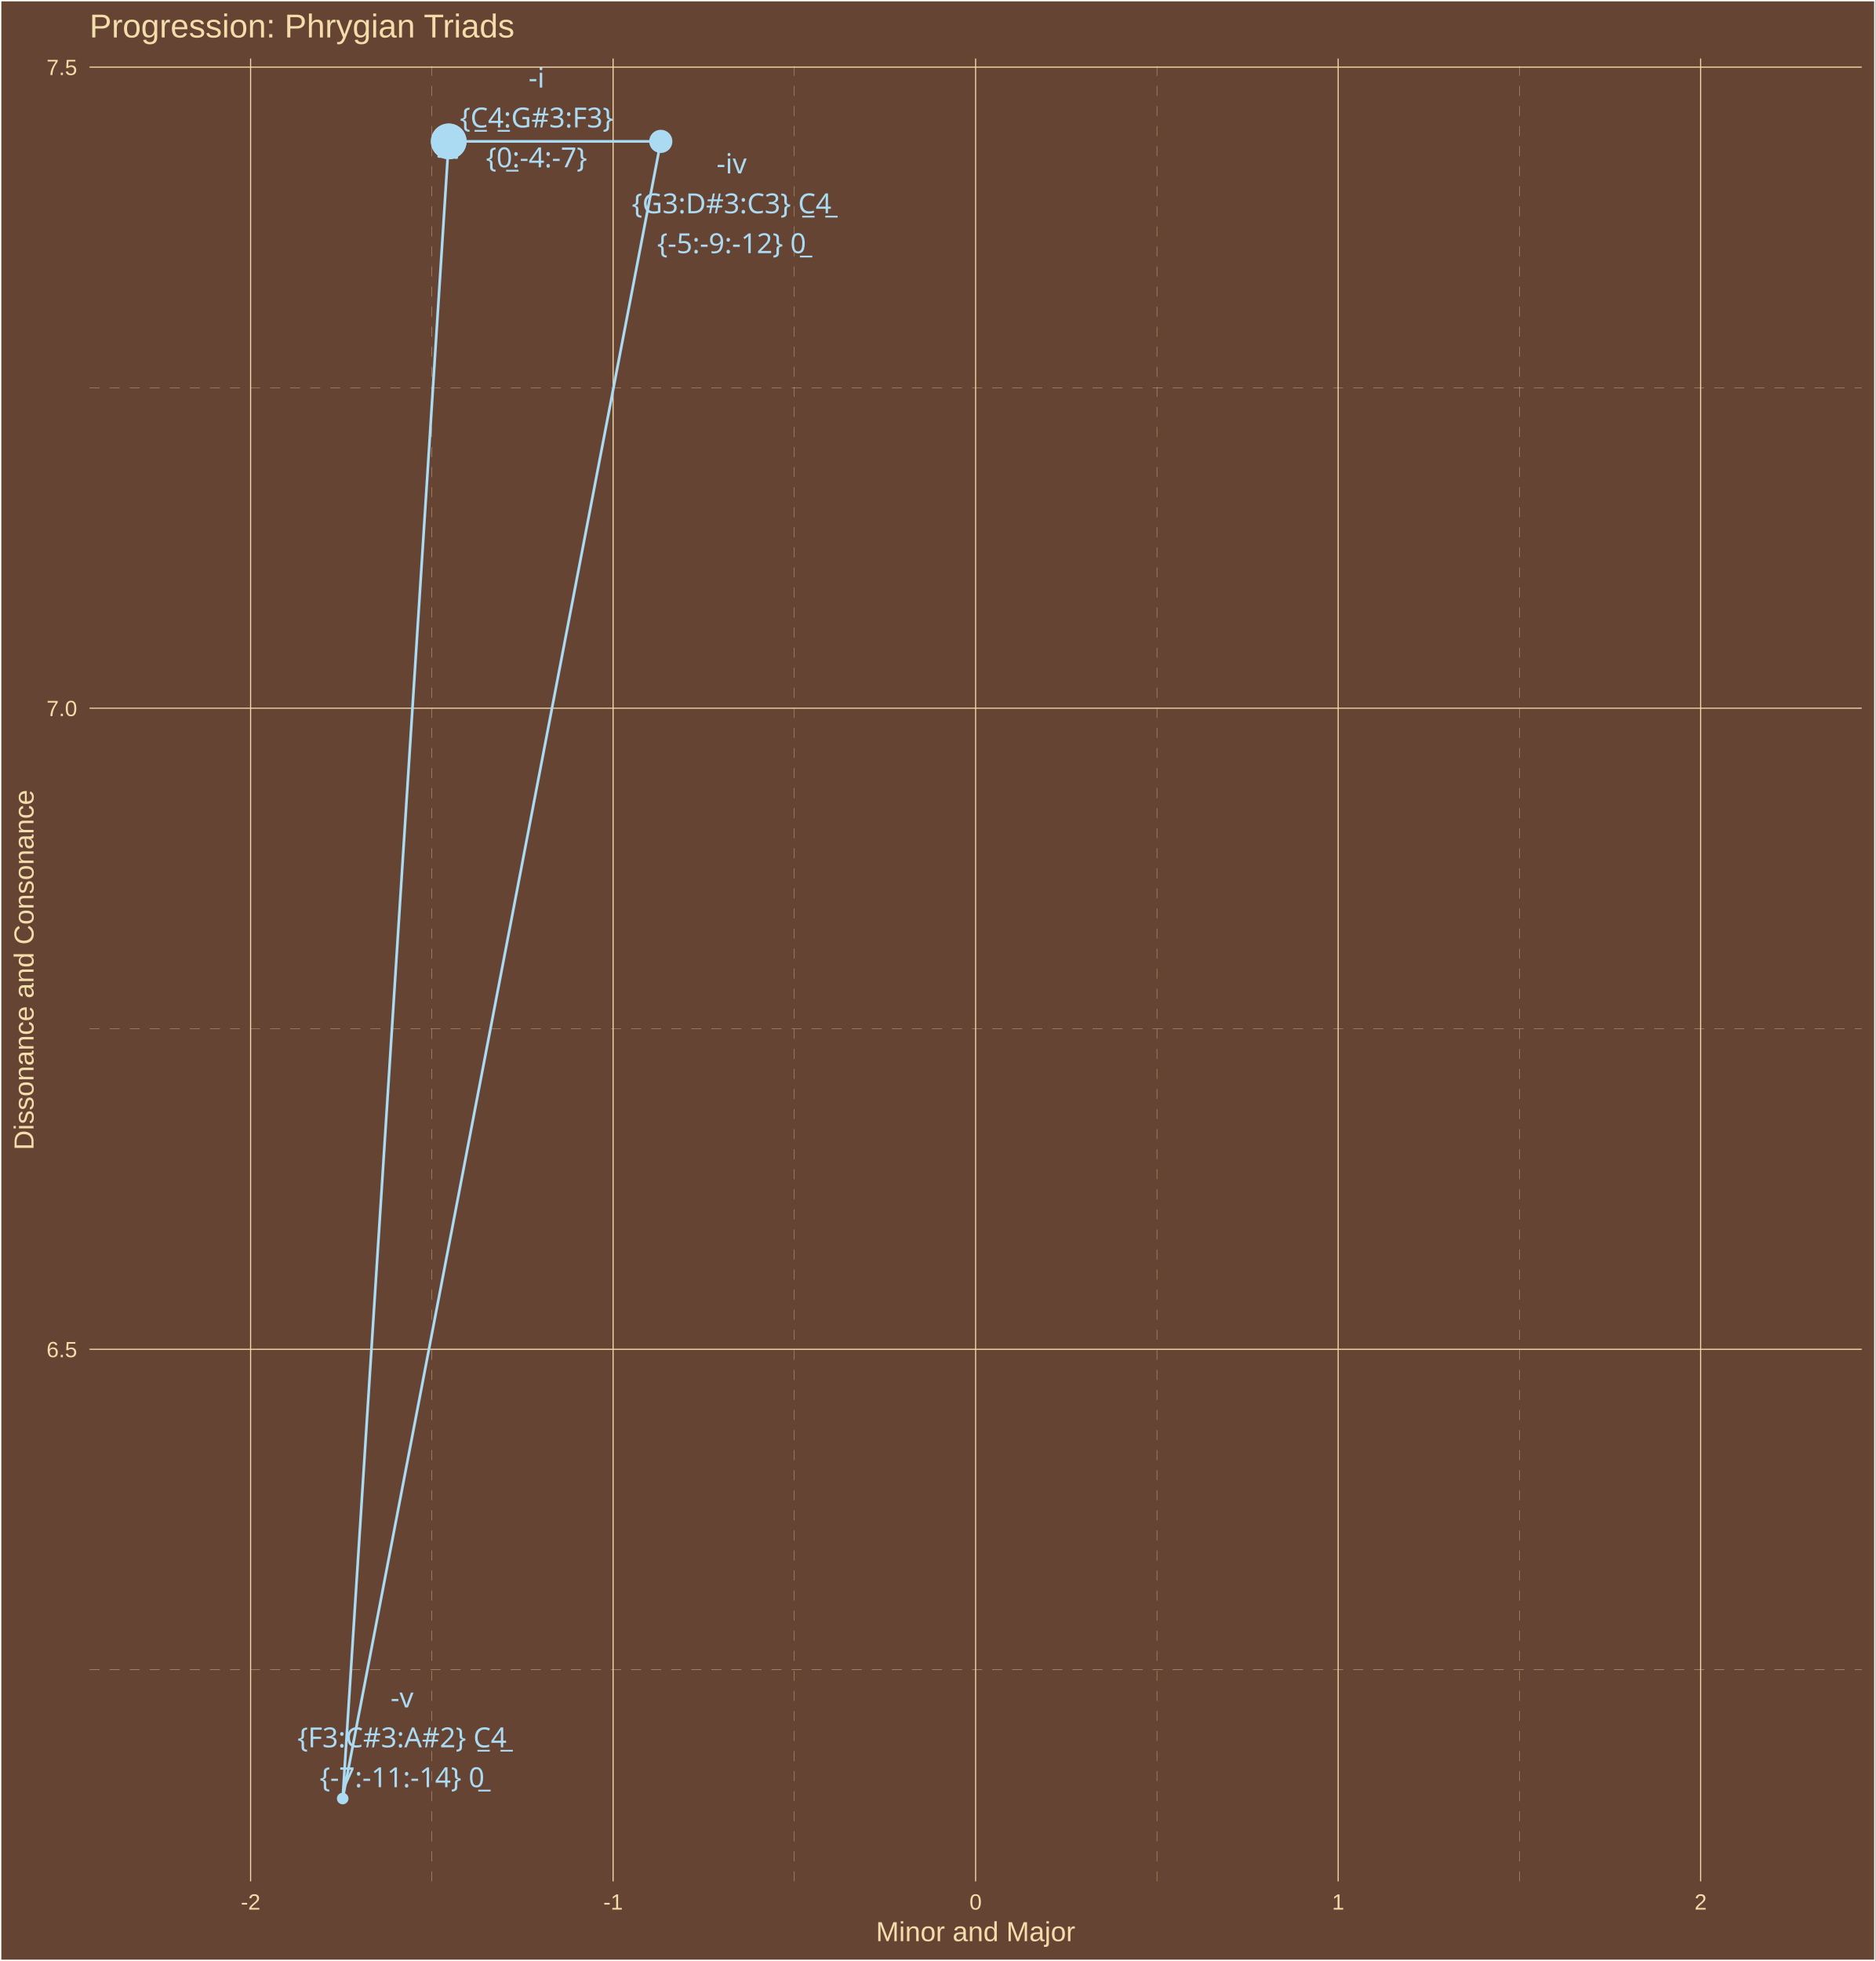
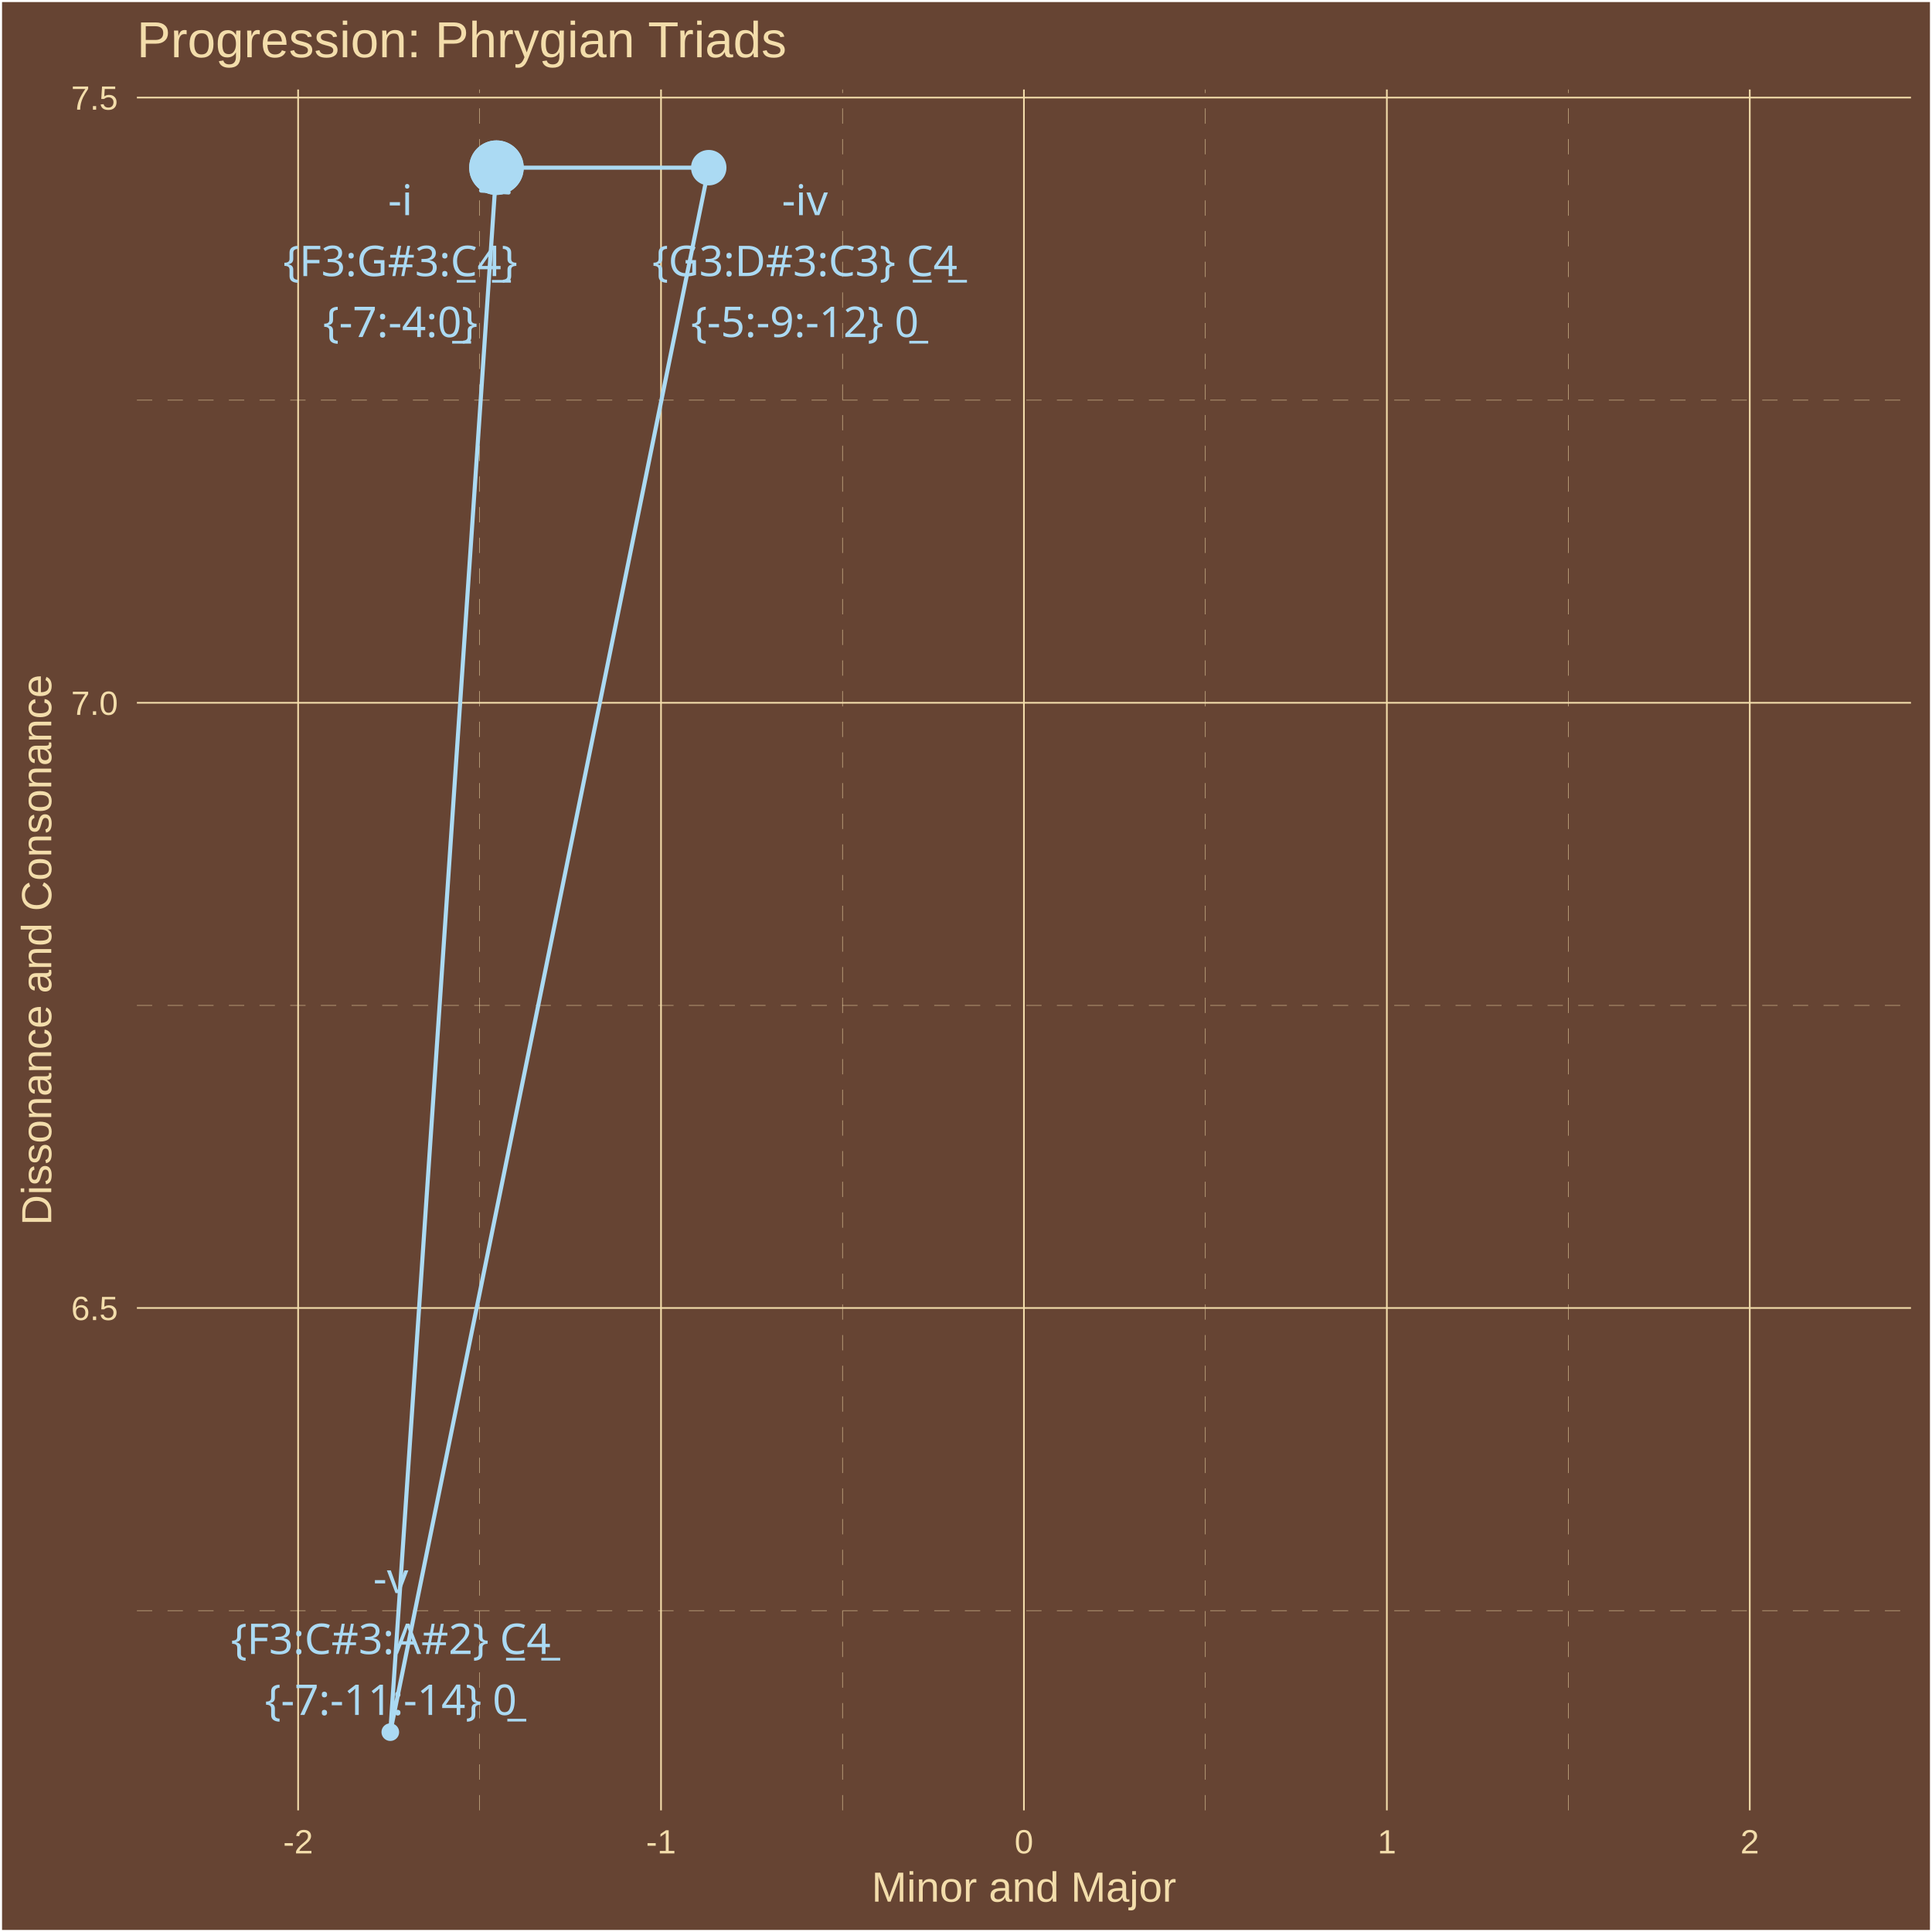
- <svg xmlns="http://www.w3.org/2000/svg" class="svglite" width="748.00pt" height="782.00pt" viewBox="0 0 748.00 782.00">
+ <svg xmlns="http://www.w3.org/2000/svg" class="svglite" width="504.00pt" height="504.00pt" viewBox="0 0 504.00 504.00">
  <defs>
    <style type="text/css">
    .svglite line, .svglite polyline, .svglite polygon, .svglite path, .svglite rect, .svglite circle {
      fill: none;
      stroke: #000000;
      stroke-linecap: round;
      stroke-linejoin: round;
      stroke-miterlimit: 10.00;
    }
    .svglite text {
      white-space: pre;
    }
  </style>
  </defs>
  <rect width="100%" height="100%" style="stroke: none; fill: #664433;" />
  <defs>
-     <clipPath id="cpMC4wMHw3NDguMDB8MC4wMHw3ODIuMDA=">
-       <rect x="0.00" y="0.00" width="748.00" height="782.00" />
+     <clipPath id="cpMC4wMHw1MDQuMDB8MC4wMHw1MDQuMDA=">
+       <rect x="0.00" y="0.00" width="504.00" height="504.00" />
    </clipPath>
  </defs>
-   <g clip-path="url(#cpMC4wMHw3NDguMDB8MC4wMHw3ODIuMDA=)">
-     <rect x="-0" y="0" width="748.00" height="782.00" style="stroke-width: 1.07; stroke: #FFFFFF; fill: #664433;" />
+   <g clip-path="url(#cpMC4wMHw1MDQuMDB8MC4wMHw1MDQuMDA=)">
+     <rect x="-0" y="-0" width="504.00" height="504.00" style="stroke-width: 1.07; stroke: #FFFFFF; fill: #664433;" />
  </g>
  <defs>
-     <clipPath id="cpMzUuNzF8NzQyLjUyfDIzLjM0fDc1MC4yNw==">
-       <rect x="35.71" y="23.34" width="706.81" height="726.93" />
+     <clipPath id="cpMzUuNzF8NDk4LjUyfDIzLjM0fDQ3Mi4yNw==">
+       <rect x="35.71" y="23.34" width="462.81" height="448.93" />
    </clipPath>
  </defs>
-   <g clip-path="url(#cpMzUuNzF8NzQyLjUyfDIzLjM0fDc1MC4yNw==)">
-     <rect x="35.71" y="23.34" width="706.81" height="726.93" style="stroke-width: 1.07; stroke: none; fill: #664433;" />
-     <polyline points="35.71,665.89 742.52,665.89 " style="stroke-width: 0.11; stroke: #F3DDAB; stroke-dasharray: 4.00,4.00; stroke-linecap: butt;" />
-     <polyline points="35.71,410.24 742.52,410.24 " style="stroke-width: 0.11; stroke: #F3DDAB; stroke-dasharray: 4.00,4.00; stroke-linecap: butt;" />
-     <polyline points="35.71,154.59 742.52,154.59 " style="stroke-width: 0.11; stroke: #F3DDAB; stroke-dasharray: 4.00,4.00; stroke-linecap: butt;" />
-     <polyline points="172.24,750.27 172.24,23.34 " style="stroke-width: 0.11; stroke: #F3DDAB; stroke-dasharray: 4.00,4.00; stroke-linecap: butt;" />
-     <polyline points="316.82,750.27 316.82,23.34 " style="stroke-width: 0.11; stroke: #F3DDAB; stroke-dasharray: 4.00,4.00; stroke-linecap: butt;" />
-     <polyline points="461.41,750.27 461.41,23.34 " style="stroke-width: 0.11; stroke: #F3DDAB; stroke-dasharray: 4.00,4.00; stroke-linecap: butt;" />
-     <polyline points="605.99,750.27 605.99,23.34 " style="stroke-width: 0.11; stroke: #F3DDAB; stroke-dasharray: 4.00,4.00; stroke-linecap: butt;" />
-     <polyline points="35.71,538.07 742.52,538.07 " style="stroke-width: 0.43; stroke: #F3DDAB; stroke-linecap: butt;" />
-     <polyline points="35.71,282.42 742.52,282.42 " style="stroke-width: 0.43; stroke: #F3DDAB; stroke-linecap: butt;" />
-     <polyline points="35.71,26.77 742.52,26.77 " style="stroke-width: 0.43; stroke: #F3DDAB; stroke-linecap: butt;" />
-     <polyline points="99.95,750.27 99.95,23.34 " style="stroke-width: 0.43; stroke: #F3DDAB; stroke-linecap: butt;" />
-     <polyline points="244.53,750.27 244.53,23.34 " style="stroke-width: 0.43; stroke: #F3DDAB; stroke-linecap: butt;" />
-     <polyline points="389.11,750.27 389.11,23.34 " style="stroke-width: 0.43; stroke: #F3DDAB; stroke-linecap: butt;" />
-     <polyline points="533.70,750.27 533.70,23.34 " style="stroke-width: 0.43; stroke: #F3DDAB; stroke-linecap: butt;" />
-     <polyline points="678.28,750.27 678.28,23.34 " style="stroke-width: 0.43; stroke: #F3DDAB; stroke-linecap: butt;" />
-     <circle cx="178.97" cy="56.38" r="1.95" style="stroke-width: 0.71; stroke: #ABDAF3; fill: #ABDAF3;" />
-     <circle cx="263.55" cy="56.38" r="1.95" style="stroke-width: 0.71; stroke: #ABDAF3; fill: #ABDAF3;" />
-     <circle cx="136.68" cy="717.22" r="1.95" style="stroke-width: 0.71; stroke: #ABDAF3; fill: #ABDAF3;" />
-     <circle cx="178.97" cy="56.38" r="1.95" style="stroke-width: 0.71; stroke: #ABDAF3; fill: #ABDAF3;" />
-     <circle cx="178.97" cy="56.38" r="6.76" style="stroke-width: 0.71; stroke: #ABDAF3; fill: #ABDAF3;" />
-     <circle cx="263.55" cy="56.38" r="4.27" style="stroke-width: 0.71; stroke: #ABDAF3; fill: #ABDAF3;" />
-     <circle cx="136.68" cy="717.22" r="1.42" style="stroke-width: 0.71; stroke: #ABDAF3; fill: #ABDAF3;" />
-     <circle cx="178.97" cy="56.38" r="6.76" style="stroke-width: 0.71; stroke: #ABDAF3; fill: #ABDAF3;" />
-     <polyline points="178.97,56.38 263.55,56.38 136.68,717.22 178.97,56.38 " style="stroke-width: 1.07; stroke: #ABDAF3; stroke-linecap: butt;" />
-     <polygon points="182.16,62.83 178.97,56.38 174.98,62.37 " style="stroke-width: 1.07; stroke: #ABDAF3; stroke-linecap: butt; fill: #ABDAF3;" />
-     <text x="213.99" y="34.93" text-anchor="middle" style="font-size: 11.04px;fill: #ABDAF3; font-family: &quot;Arial Unicode MS&quot;;" textLength="6.12px" lengthAdjust="spacingAndGlyphs">-i</text>
-     <text x="213.99" y="50.82" text-anchor="middle" style="font-size: 11.04px;fill: #ABDAF3; font-family: &quot;Arial Unicode MS&quot;;" textLength="61.33px" lengthAdjust="spacingAndGlyphs">{C̲4̲:G#3:F3}</text>
-     <text x="213.99" y="66.72" text-anchor="middle" style="font-size: 11.04px;fill: #ABDAF3; font-family: &quot;Arial Unicode MS&quot;;" textLength="39.25px" lengthAdjust="spacingAndGlyphs">{0̲:-4:-7}</text>
-     <text x="291.79" y="69.15" text-anchor="middle" style="font-size: 11.04px;fill: #ABDAF3; font-family: &quot;Arial Unicode MS&quot;;" textLength="11.64px" lengthAdjust="spacingAndGlyphs">-iv</text>
-     <text x="291.79" y="85.05" text-anchor="middle" style="font-size: 11.04px;fill: #ABDAF3; font-family: &quot;Arial Unicode MS&quot;;" textLength="79.72px" lengthAdjust="spacingAndGlyphs">{G3:D#3:C3} C̲4̲</text>
-     <text x="291.79" y="100.95" text-anchor="middle" style="font-size: 11.04px;fill: #ABDAF3; font-family: &quot;Arial Unicode MS&quot;;" textLength="58.26px" lengthAdjust="spacingAndGlyphs">{-5:-9:-12} 0̲</text>
-     <text x="160.35" y="680.89" text-anchor="middle" style="font-size: 11.04px;fill: #ABDAF3; font-family: &quot;Arial Unicode MS&quot;;" textLength="9.19px" lengthAdjust="spacingAndGlyphs">-v</text>
-     <text x="160.35" y="696.79" text-anchor="middle" style="font-size: 11.04px;fill: #ABDAF3; font-family: &quot;Arial Unicode MS&quot;;" textLength="83.40px" lengthAdjust="spacingAndGlyphs">{F3:C#3:A#2} C̲4̲</text>
-     <text x="160.35" y="712.69" text-anchor="middle" style="font-size: 11.04px;fill: #ABDAF3; font-family: &quot;Arial Unicode MS&quot;;" textLength="64.40px" lengthAdjust="spacingAndGlyphs">{-7:-11:-14} 0̲</text>
+   <g clip-path="url(#cpMzUuNzF8NDk4LjUyfDIzLjM0fDQ3Mi4yNw==)">
+     <rect x="35.71" y="23.34" width="462.81" height="448.93" style="stroke-width: 1.07; stroke: none; fill: #664433;" />
+     <polyline points="35.71,420.16 498.52,420.16 " style="stroke-width: 0.11; stroke: #F3DDAB; stroke-dasharray: 4.00,4.00; stroke-linecap: butt;" />
+     <polyline points="35.71,262.28 498.52,262.28 " style="stroke-width: 0.11; stroke: #F3DDAB; stroke-dasharray: 4.00,4.00; stroke-linecap: butt;" />
+     <polyline points="35.71,104.40 498.52,104.40 " style="stroke-width: 0.11; stroke: #F3DDAB; stroke-dasharray: 4.00,4.00; stroke-linecap: butt;" />
+     <polyline points="125.11,472.27 125.11,23.34 " style="stroke-width: 0.11; stroke: #F3DDAB; stroke-dasharray: 4.00,4.00; stroke-linecap: butt;" />
+     <polyline points="219.78,472.27 219.78,23.34 " style="stroke-width: 0.11; stroke: #F3DDAB; stroke-dasharray: 4.00,4.00; stroke-linecap: butt;" />
+     <polyline points="314.45,472.27 314.45,23.34 " style="stroke-width: 0.11; stroke: #F3DDAB; stroke-dasharray: 4.00,4.00; stroke-linecap: butt;" />
+     <polyline points="409.12,472.27 409.12,23.34 " style="stroke-width: 0.11; stroke: #F3DDAB; stroke-dasharray: 4.00,4.00; stroke-linecap: butt;" />
+     <polyline points="35.71,341.22 498.52,341.22 " style="stroke-width: 0.43; stroke: #F3DDAB; stroke-linecap: butt;" />
+     <polyline points="35.71,183.34 498.52,183.34 " style="stroke-width: 0.43; stroke: #F3DDAB; stroke-linecap: butt;" />
+     <polyline points="35.71,25.45 498.52,25.45 " style="stroke-width: 0.43; stroke: #F3DDAB; stroke-linecap: butt;" />
+     <polyline points="77.77,472.27 77.77,23.34 " style="stroke-width: 0.43; stroke: #F3DDAB; stroke-linecap: butt;" />
+     <polyline points="172.44,472.27 172.44,23.34 " style="stroke-width: 0.43; stroke: #F3DDAB; stroke-linecap: butt;" />
+     <polyline points="267.11,472.27 267.11,23.34 " style="stroke-width: 0.43; stroke: #F3DDAB; stroke-linecap: butt;" />
+     <polyline points="361.79,472.27 361.79,23.34 " style="stroke-width: 0.43; stroke: #F3DDAB; stroke-linecap: butt;" />
+     <polyline points="456.46,472.27 456.46,23.34 " style="stroke-width: 0.43; stroke: #F3DDAB; stroke-linecap: butt;" />
+     <circle cx="129.51" cy="43.74" r="1.95" style="stroke-width: 0.71; stroke: #ABDAF3; fill: #ABDAF3;" />
+     <circle cx="184.89" cy="43.74" r="1.95" style="stroke-width: 0.71; stroke: #ABDAF3; fill: #ABDAF3;" />
+     <circle cx="101.82" cy="451.86" r="1.95" style="stroke-width: 0.71; stroke: #ABDAF3; fill: #ABDAF3;" />
+     <circle cx="129.51" cy="43.74" r="1.95" style="stroke-width: 0.71; stroke: #ABDAF3; fill: #ABDAF3;" />
+     <circle cx="129.51" cy="43.74" r="6.76" style="stroke-width: 0.71; stroke: #ABDAF3; fill: #ABDAF3;" />
+     <circle cx="184.89" cy="43.74" r="4.27" style="stroke-width: 0.71; stroke: #ABDAF3; fill: #ABDAF3;" />
+     <circle cx="101.82" cy="451.86" r="1.42" style="stroke-width: 0.71; stroke: #ABDAF3; fill: #ABDAF3;" />
+     <circle cx="129.51" cy="43.74" r="6.76" style="stroke-width: 0.71; stroke: #ABDAF3; fill: #ABDAF3;" />
+     <polyline points="129.51,43.74 184.89,43.74 101.82,451.86 129.51,43.74 " style="stroke-width: 1.07; stroke: #ABDAF3; stroke-linecap: butt;" />
+     <polygon points="132.68,50.21 129.51,43.74 125.50,49.72 " style="stroke-width: 1.07; stroke: #ABDAF3; stroke-linecap: butt; fill: #ABDAF3;" />
+     <text x="104.44" y="56.13" text-anchor="middle" style="font-size: 11.04px;fill: #ABDAF3; font-family: &quot;Arial Unicode MS&quot;;" textLength="6.12px" lengthAdjust="spacingAndGlyphs">-i</text>
+     <text x="104.44" y="72.03" text-anchor="middle" style="font-size: 11.04px;fill: #ABDAF3; font-family: &quot;Arial Unicode MS&quot;;" textLength="61.33px" lengthAdjust="spacingAndGlyphs">{F3:G#3:C̲4̲}</text>
+     <text x="104.44" y="87.93" text-anchor="middle" style="font-size: 11.04px;fill: #ABDAF3; font-family: &quot;Arial Unicode MS&quot;;" textLength="39.25px" lengthAdjust="spacingAndGlyphs">{-7:-4:0̲}</text>
+     <text x="209.97" y="56.13" text-anchor="middle" style="font-size: 11.04px;fill: #ABDAF3; font-family: &quot;Arial Unicode MS&quot;;" textLength="11.64px" lengthAdjust="spacingAndGlyphs">-iv</text>
+     <text x="209.97" y="72.02" text-anchor="middle" style="font-size: 11.04px;fill: #ABDAF3; font-family: &quot;Arial Unicode MS&quot;;" textLength="79.72px" lengthAdjust="spacingAndGlyphs">{G3:D#3:C3} C̲4̲</text>
+     <text x="209.97" y="87.92" text-anchor="middle" style="font-size: 11.04px;fill: #ABDAF3; font-family: &quot;Arial Unicode MS&quot;;" textLength="58.26px" lengthAdjust="spacingAndGlyphs">{-5:-9:-12} 0̲</text>
+     <text x="101.95" y="415.59" text-anchor="middle" style="font-size: 11.04px;fill: #ABDAF3; font-family: &quot;Arial Unicode MS&quot;;" textLength="9.19px" lengthAdjust="spacingAndGlyphs">-v</text>
+     <text x="101.95" y="431.48" text-anchor="middle" style="font-size: 11.04px;fill: #ABDAF3; font-family: &quot;Arial Unicode MS&quot;;" textLength="83.40px" lengthAdjust="spacingAndGlyphs">{F3:C#3:A#2} C̲4̲</text>
+     <text x="101.95" y="447.38" text-anchor="middle" style="font-size: 11.04px;fill: #ABDAF3; font-family: &quot;Arial Unicode MS&quot;;" textLength="64.40px" lengthAdjust="spacingAndGlyphs">{-7:-11:-14} 0̲</text>
  </g>
-   <g clip-path="url(#cpMC4wMHw3NDguMDB8MC4wMHw3ODIuMDA=)">
-     <text x="30.78" y="541.22" text-anchor="end" style="font-size: 8.80px;fill: #F3DDAB; font-family: &quot;Arial&quot;;" textLength="12.23px" lengthAdjust="spacingAndGlyphs">6.5</text>
-     <text x="30.78" y="285.57" text-anchor="end" style="font-size: 8.80px;fill: #F3DDAB; font-family: &quot;Arial&quot;;" textLength="12.23px" lengthAdjust="spacingAndGlyphs">7.0</text>
-     <text x="30.78" y="29.92" text-anchor="end" style="font-size: 8.80px;fill: #F3DDAB; font-family: &quot;Arial&quot;;" textLength="12.23px" lengthAdjust="spacingAndGlyphs">7.5</text>
-     <text x="99.95" y="761.50" text-anchor="middle" style="font-size: 8.80px;fill: #F3DDAB; font-family: &quot;Arial&quot;;" textLength="7.83px" lengthAdjust="spacingAndGlyphs">-2</text>
-     <text x="244.53" y="761.50" text-anchor="middle" style="font-size: 8.80px;fill: #F3DDAB; font-family: &quot;Arial&quot;;" textLength="7.83px" lengthAdjust="spacingAndGlyphs">-1</text>
-     <text x="389.11" y="761.50" text-anchor="middle" style="font-size: 8.80px;fill: #F3DDAB; font-family: &quot;Arial&quot;;" textLength="4.90px" lengthAdjust="spacingAndGlyphs">0</text>
-     <text x="533.70" y="761.50" text-anchor="middle" style="font-size: 8.80px;fill: #F3DDAB; font-family: &quot;Arial&quot;;" textLength="4.90px" lengthAdjust="spacingAndGlyphs">1</text>
-     <text x="678.28" y="761.50" text-anchor="middle" style="font-size: 8.80px;fill: #F3DDAB; font-family: &quot;Arial&quot;;" textLength="4.90px" lengthAdjust="spacingAndGlyphs">2</text>
-     <text x="389.11" y="774.09" text-anchor="middle" style="font-size: 11.00px;fill: #F3DDAB; font-family: &quot;Arial&quot;;" textLength="79.49px" lengthAdjust="spacingAndGlyphs">Minor and Major</text>
-     <text transform="translate(13.37,386.80) rotate(-90)" text-anchor="middle" style="font-size: 11.00px;fill: #F3DDAB; font-family: &quot;Arial&quot;;" textLength="143.73px" lengthAdjust="spacingAndGlyphs">Dissonance and Consonance</text>
+   <g clip-path="url(#cpMC4wMHw1MDQuMDB8MC4wMHw1MDQuMDA=)">
+     <text x="30.78" y="344.37" text-anchor="end" style="font-size: 8.80px;fill: #F3DDAB; font-family: &quot;Arial&quot;;" textLength="12.23px" lengthAdjust="spacingAndGlyphs">6.5</text>
+     <text x="30.78" y="186.49" text-anchor="end" style="font-size: 8.80px;fill: #F3DDAB; font-family: &quot;Arial&quot;;" textLength="12.23px" lengthAdjust="spacingAndGlyphs">7.0</text>
+     <text x="30.78" y="28.61" text-anchor="end" style="font-size: 8.80px;fill: #F3DDAB; font-family: &quot;Arial&quot;;" textLength="12.23px" lengthAdjust="spacingAndGlyphs">7.5</text>
+     <text x="77.77" y="483.50" text-anchor="middle" style="font-size: 8.80px;fill: #F3DDAB; font-family: &quot;Arial&quot;;" textLength="7.83px" lengthAdjust="spacingAndGlyphs">-2</text>
+     <text x="172.44" y="483.50" text-anchor="middle" style="font-size: 8.80px;fill: #F3DDAB; font-family: &quot;Arial&quot;;" textLength="7.83px" lengthAdjust="spacingAndGlyphs">-1</text>
+     <text x="267.11" y="483.50" text-anchor="middle" style="font-size: 8.80px;fill: #F3DDAB; font-family: &quot;Arial&quot;;" textLength="4.90px" lengthAdjust="spacingAndGlyphs">0</text>
+     <text x="361.79" y="483.50" text-anchor="middle" style="font-size: 8.80px;fill: #F3DDAB; font-family: &quot;Arial&quot;;" textLength="4.90px" lengthAdjust="spacingAndGlyphs">1</text>
+     <text x="456.46" y="483.50" text-anchor="middle" style="font-size: 8.80px;fill: #F3DDAB; font-family: &quot;Arial&quot;;" textLength="4.90px" lengthAdjust="spacingAndGlyphs">2</text>
+     <text x="267.11" y="496.09" text-anchor="middle" style="font-size: 11.00px;fill: #F3DDAB; font-family: &quot;Arial&quot;;" textLength="79.49px" lengthAdjust="spacingAndGlyphs">Minor and Major</text>
+     <text transform="translate(13.37,247.80) rotate(-90)" text-anchor="middle" style="font-size: 11.00px;fill: #F3DDAB; font-family: &quot;Arial&quot;;" textLength="143.73px" lengthAdjust="spacingAndGlyphs">Dissonance and Consonance</text>
    <text x="35.71" y="14.94" style="font-size: 13.20px;fill: #F3DDAB; font-family: &quot;Arial&quot;;" textLength="170.09px" lengthAdjust="spacingAndGlyphs">Progression: Phrygian Triads</text>
  </g>
</svg>
